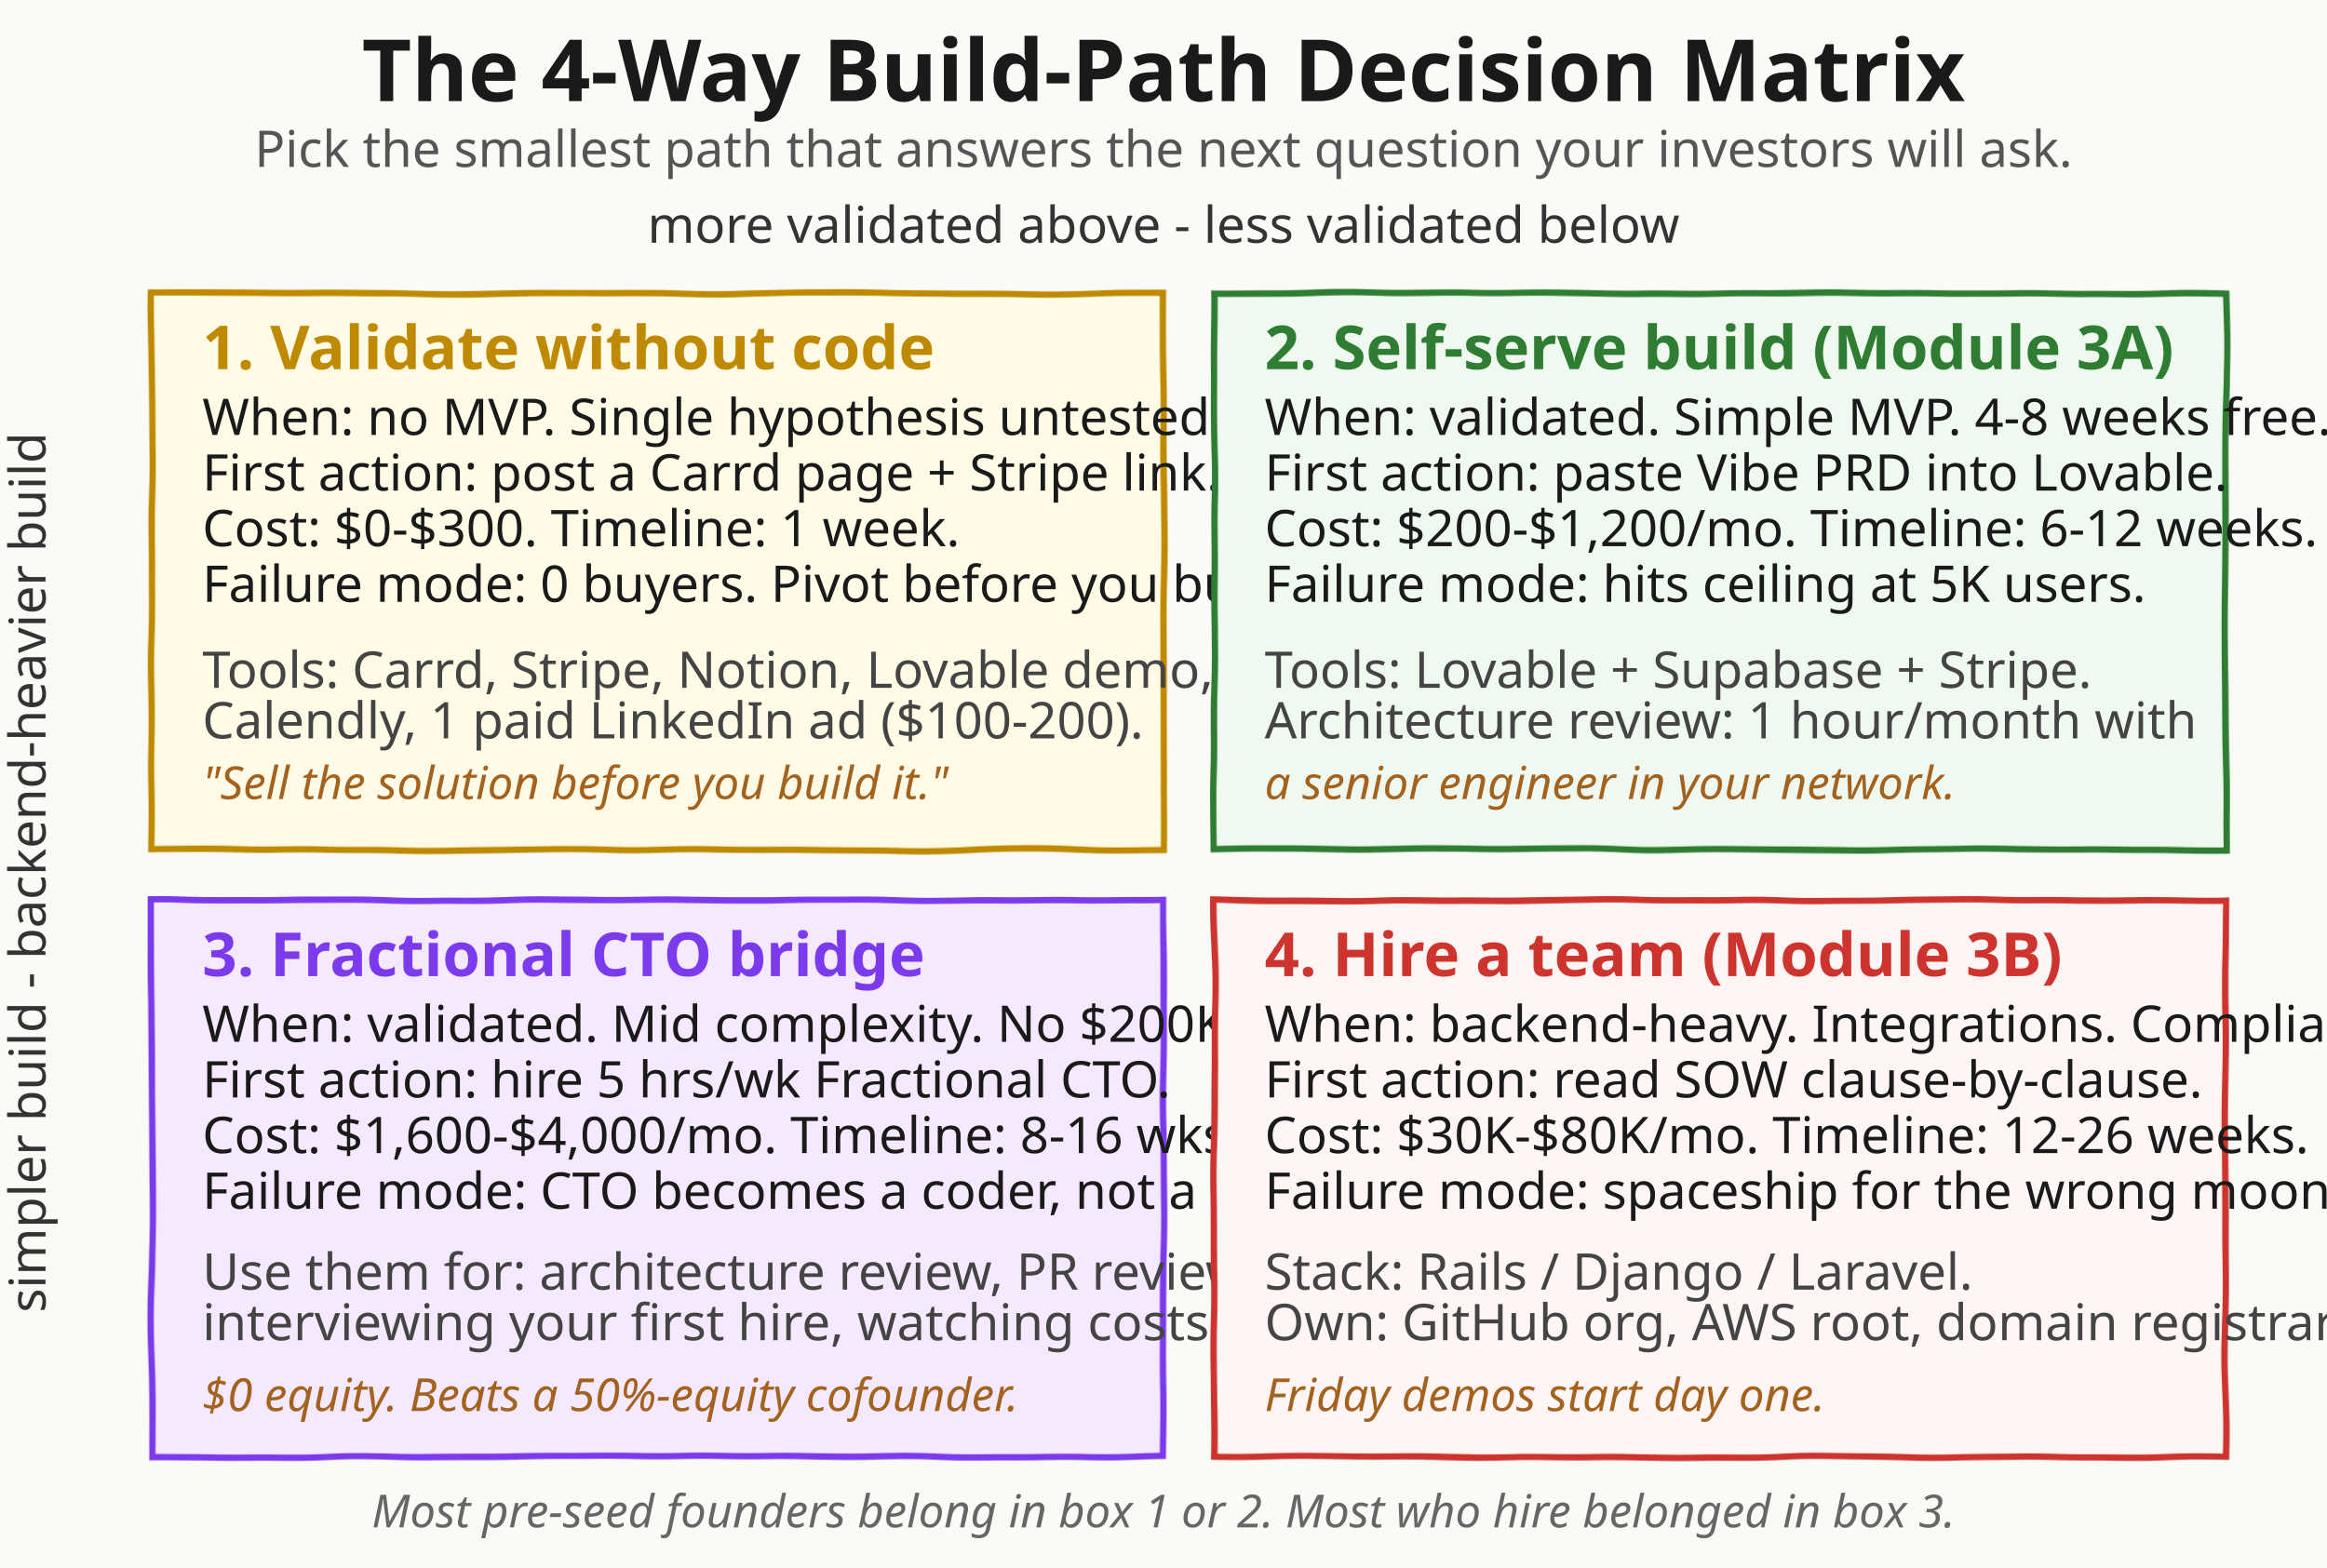
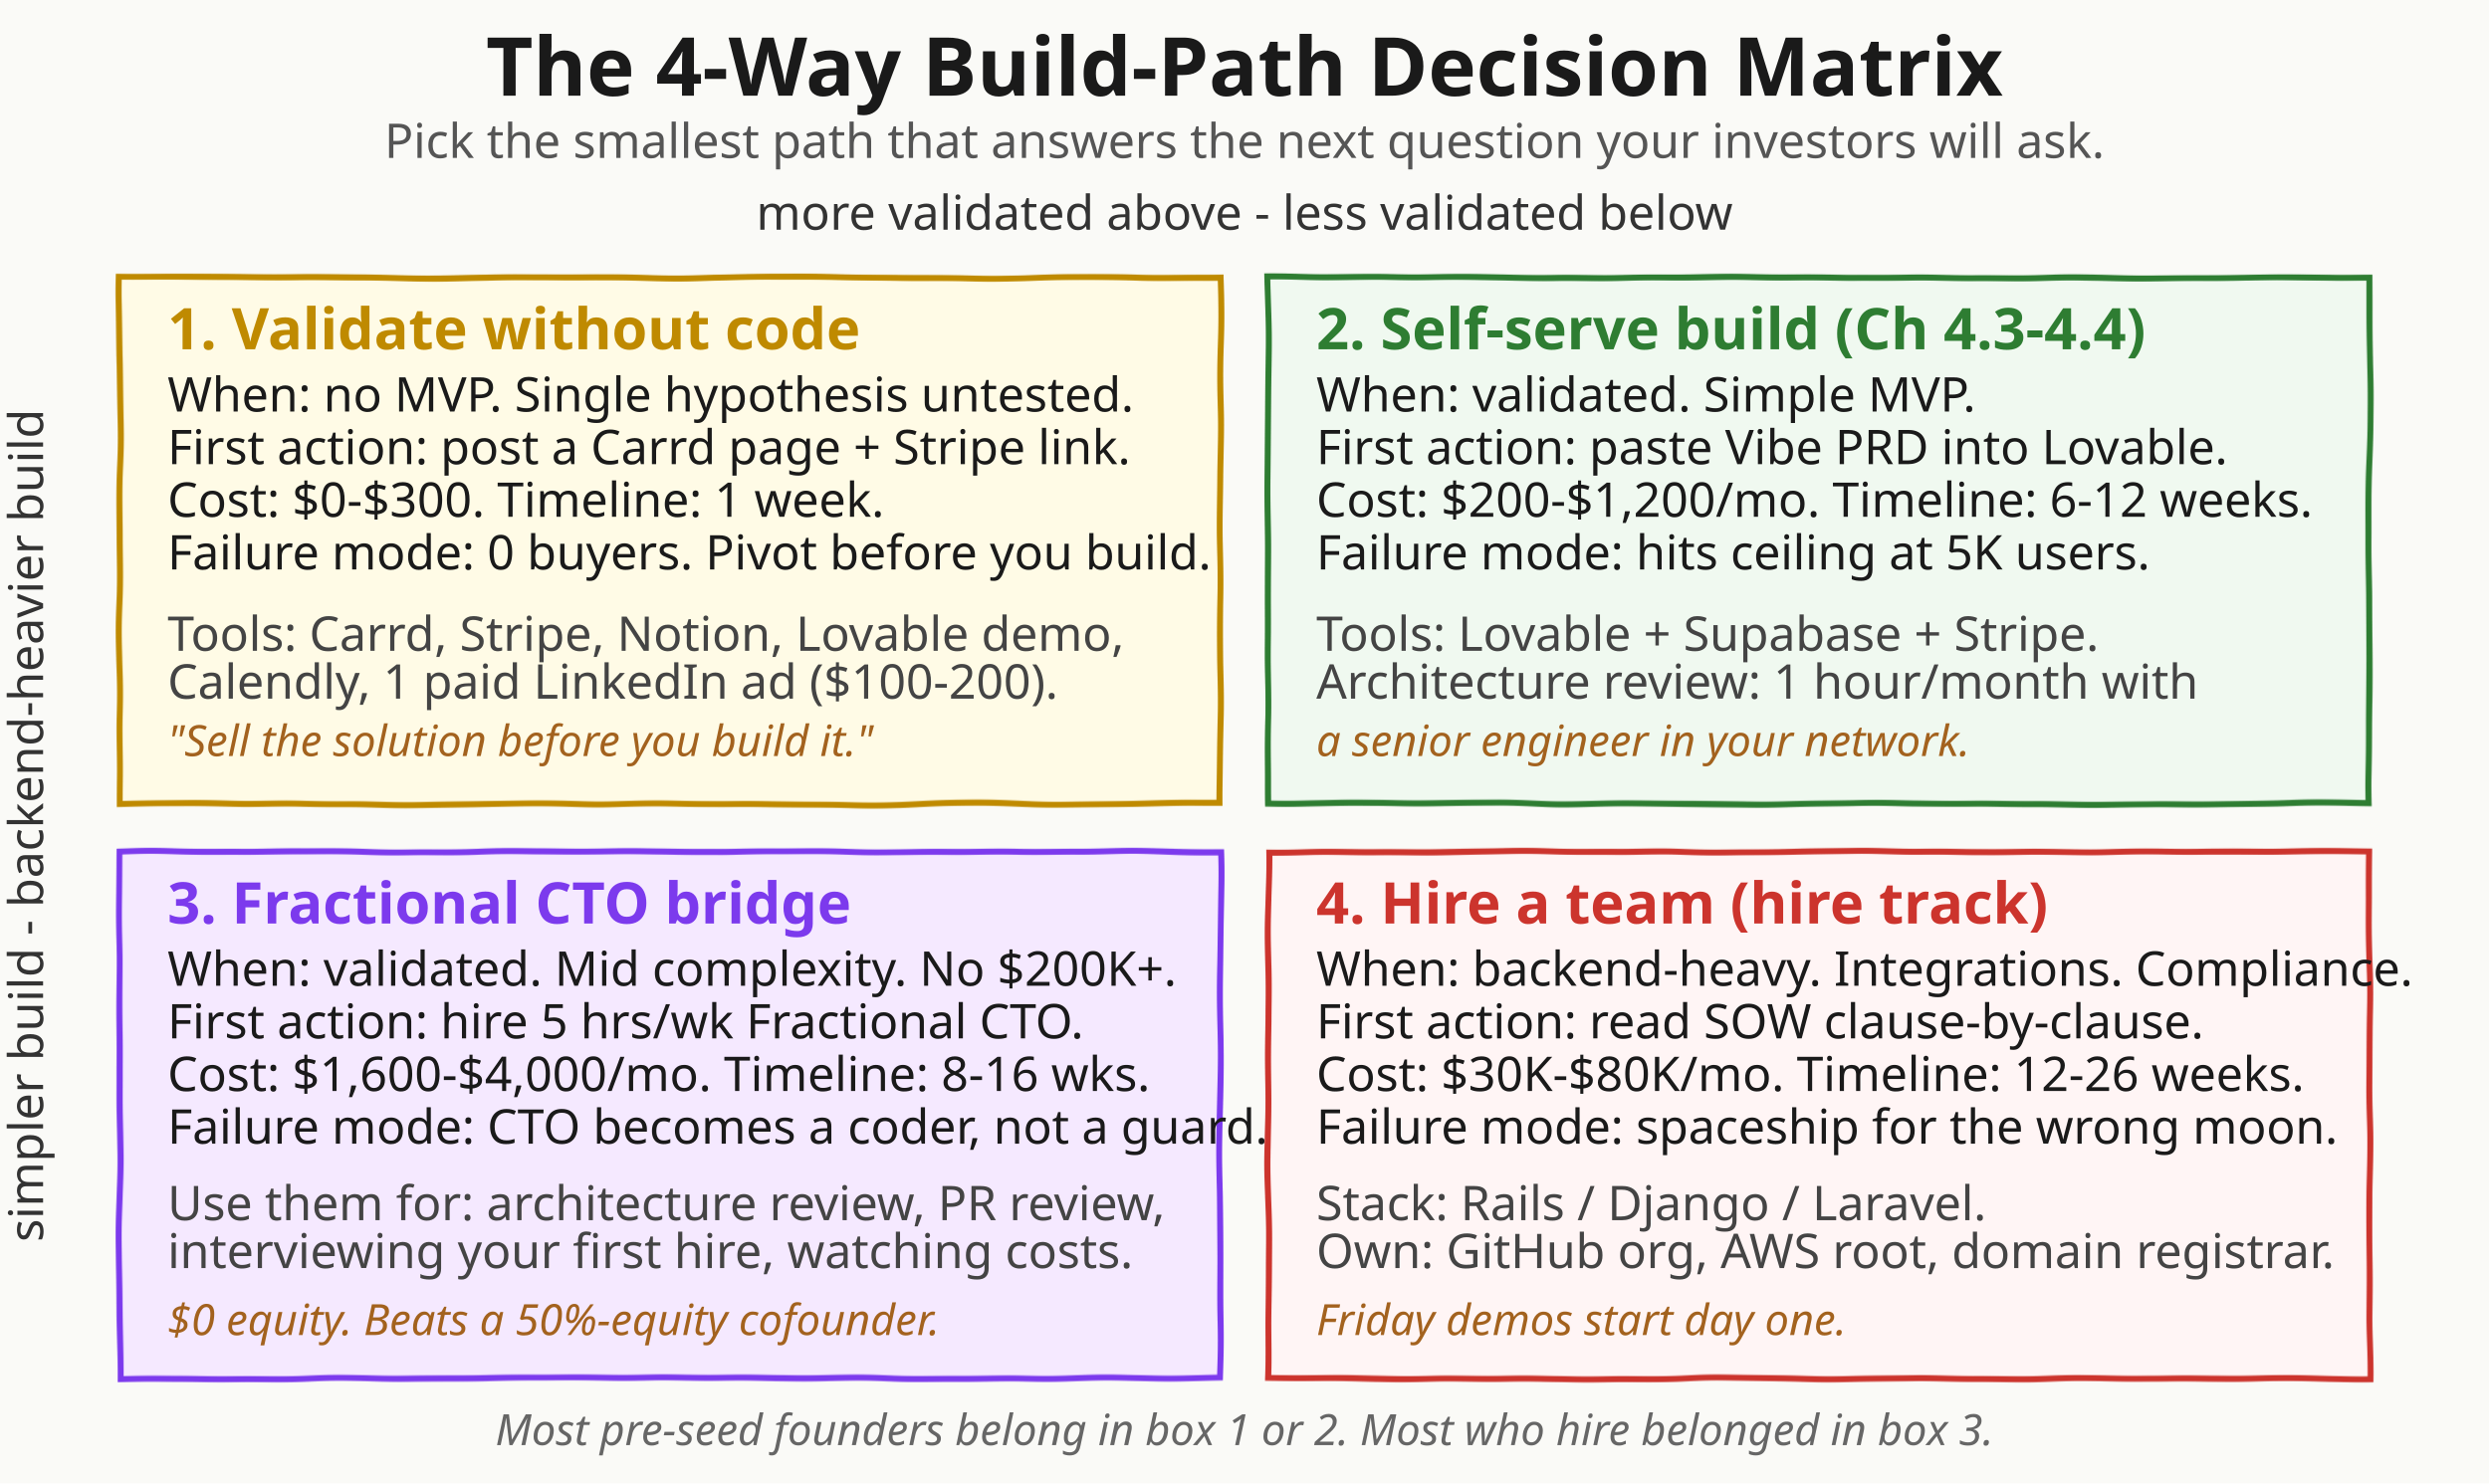
- <svg xmlns="http://www.w3.org/2000/svg" viewBox="0 0 920 620" font-family="&quot;Segoe UI&quot;, system-ui, -apple-system, sans-serif">
+ <svg xmlns="http://www.w3.org/2000/svg" viewBox="0 0 1040 620" font-family="&quot;Segoe UI&quot;, system-ui, -apple-system, sans-serif">
  <defs>
    <filter id="rough" x="-2%" y="-2%" width="104%" height="104%">
      <feTurbulence type="fractalNoise" baseFrequency="0.02" numOctaves="2" seed="3" />
      <feDisplacementMap in="SourceGraphic" scale="2" />
    </filter>
  </defs>
-   <rect width="920" height="620" fill="#fafaf7" />
-   <text x="460" y="40" font-size="34" text-anchor="middle" fill="#1a1a1a" font-weight="bold">The 4-Way Build-Path Decision Matrix</text>
-   <text x="460" y="66" font-size="20" text-anchor="middle" fill="#555">Pick the smallest path that answers the next question your investors will ask.</text>
-   <text x="460" y="96" font-size="20" text-anchor="middle" fill="#333">more validated above - less validated below</text>
+   <rect width="1040" height="620" fill="#fafaf7" />
+   <text x="520" y="40" font-size="34" text-anchor="middle" fill="#1a1a1a" font-weight="bold">The 4-Way Build-Path Decision Matrix</text>
+   <text x="520" y="66" font-size="20" text-anchor="middle" fill="#555">Pick the smallest path that answers the next question your investors will ask.</text>
+   <text x="520" y="96" font-size="20" text-anchor="middle" fill="#333">more validated above - less validated below</text>
  <text x="18" y="345" font-size="20" text-anchor="middle" fill="#333" transform="rotate(-90 18 345)">simpler build - backend-heavier build</text>
-   <rect x="60" y="116" width="400" height="220" fill="#fffbe6" stroke="#bf8a00" stroke-width="2.5" filter="url(#rough)" />
-   <text x="80" y="146" font-size="24" fill="#bf8a00" font-weight="bold">1. Validate without code</text>
-   <text x="80" y="172" font-size="20" fill="#1a1a1a">When: no MVP. Single hypothesis untested.</text>
-   <text x="80" y="194" font-size="20" fill="#1a1a1a">First action: post a Carrd page + Stripe link.</text>
-   <text x="80" y="216" font-size="20" fill="#1a1a1a">Cost: $0-$300. Timeline: 1 week.</text>
-   <text x="80" y="238" font-size="20" fill="#1a1a1a">Failure mode: 0 buyers. Pivot before you build.</text>
-   <text x="80" y="272" font-size="20" fill="#444">Tools: Carrd, Stripe, Notion, Lovable demo,</text>
-   <text x="80" y="292" font-size="20" fill="#444">Calendly, 1 paid LinkedIn ad ($100-200).</text>
-   <text x="80" y="316" font-size="18" fill="#a3621e" font-style="italic">"Sell the solution before you build it."</text>
-   <rect x="480" y="116" width="400" height="220" fill="#f0f9f0" stroke="#2e7d32" stroke-width="2.5" filter="url(#rough)" />
-   <text x="500" y="146" font-size="24" fill="#2e7d32" font-weight="bold">2. Self-serve build (Module 3A)</text>
-   <text x="500" y="172" font-size="20" fill="#1a1a1a">When: validated. Simple MVP. 4-8 weeks free.</text>
-   <text x="500" y="194" font-size="20" fill="#1a1a1a">First action: paste Vibe PRD into Lovable.</text>
-   <text x="500" y="216" font-size="20" fill="#1a1a1a">Cost: $200-$1,200/mo. Timeline: 6-12 weeks.</text>
-   <text x="500" y="238" font-size="20" fill="#1a1a1a">Failure mode: hits ceiling at 5K users.</text>
-   <text x="500" y="272" font-size="20" fill="#444">Tools: Lovable + Supabase + Stripe.</text>
-   <text x="500" y="292" font-size="20" fill="#444">Architecture review: 1 hour/month with</text>
-   <text x="500" y="316" font-size="18" fill="#a3621e" font-style="italic">a senior engineer in your network.</text>
-   <rect x="60" y="356" width="400" height="220" fill="#f5e9ff" stroke="#7c3aed" stroke-width="2.5" filter="url(#rough)" />
-   <text x="80" y="386" font-size="24" fill="#7c3aed" font-weight="bold">3. Fractional CTO bridge</text>
-   <text x="80" y="412" font-size="20" fill="#1a1a1a">When: validated. Mid complexity. No $200K+.</text>
-   <text x="80" y="434" font-size="20" fill="#1a1a1a">First action: hire 5 hrs/wk Fractional CTO.</text>
-   <text x="80" y="456" font-size="20" fill="#1a1a1a">Cost: $1,600-$4,000/mo. Timeline: 8-16 wks.</text>
-   <text x="80" y="478" font-size="20" fill="#1a1a1a">Failure mode: CTO becomes a coder, not a guard.</text>
-   <text x="80" y="510" font-size="20" fill="#444">Use them for: architecture review, PR review,</text>
-   <text x="80" y="530" font-size="20" fill="#444">interviewing your first hire, watching costs.</text>
-   <text x="80" y="558" font-size="18" fill="#a3621e" font-style="italic">$0 equity. Beats a 50%-equity cofounder.</text>
-   <rect x="480" y="356" width="400" height="220" fill="#fff5f5" stroke="#cc342d" stroke-width="2.5" filter="url(#rough)" />
-   <text x="500" y="386" font-size="24" fill="#cc342d" font-weight="bold">4. Hire a team (Module 3B)</text>
-   <text x="500" y="412" font-size="20" fill="#1a1a1a">When: backend-heavy. Integrations. Compliance.</text>
-   <text x="500" y="434" font-size="20" fill="#1a1a1a">First action: read SOW clause-by-clause.</text>
-   <text x="500" y="456" font-size="20" fill="#1a1a1a">Cost: $30K-$80K/mo. Timeline: 12-26 weeks.</text>
-   <text x="500" y="478" font-size="20" fill="#1a1a1a">Failure mode: spaceship for the wrong moon.</text>
-   <text x="500" y="510" font-size="20" fill="#444">Stack: Rails / Django / Laravel.</text>
-   <text x="500" y="530" font-size="20" fill="#444">Own: GitHub org, AWS root, domain registrar.</text>
-   <text x="500" y="558" font-size="18" fill="#a3621e" font-style="italic">Friday demos start day one.</text>
-   <text x="460" y="604" font-size="18" text-anchor="middle" fill="#666" font-style="italic">Most pre-seed founders belong in box 1 or 2. Most who hire belonged in box 3.</text>
+   <rect x="50" y="116" width="460" height="220" fill="#fffbe6" stroke="#bf8a00" stroke-width="2.5" filter="url(#rough)" />
+   <text x="70" y="146" font-size="24" fill="#bf8a00" font-weight="bold">1. Validate without code</text>
+   <text x="70" y="172" font-size="20" fill="#1a1a1a">When: no MVP. Single hypothesis untested.</text>
+   <text x="70" y="194" font-size="20" fill="#1a1a1a">First action: post a Carrd page + Stripe link.</text>
+   <text x="70" y="216" font-size="20" fill="#1a1a1a">Cost: $0-$300. Timeline: 1 week.</text>
+   <text x="70" y="238" font-size="20" fill="#1a1a1a">Failure mode: 0 buyers. Pivot before you build.</text>
+   <text x="70" y="272" font-size="20" fill="#444">Tools: Carrd, Stripe, Notion, Lovable demo,</text>
+   <text x="70" y="292" font-size="20" fill="#444">Calendly, 1 paid LinkedIn ad ($100-200).</text>
+   <text x="70" y="316" font-size="18" fill="#a3621e" font-style="italic">"Sell the solution before you build it."</text>
+   <rect x="530" y="116" width="460" height="220" fill="#f0f9f0" stroke="#2e7d32" stroke-width="2.5" filter="url(#rough)" />
+   <text x="550" y="146" font-size="24" fill="#2e7d32" font-weight="bold">2. Self-serve build (Ch 4.3-4.4)</text>
+   <text x="550" y="172" font-size="20" fill="#1a1a1a">When: validated. Simple MVP.</text>
+   <text x="550" y="194" font-size="20" fill="#1a1a1a">First action: paste Vibe PRD into Lovable.</text>
+   <text x="550" y="216" font-size="20" fill="#1a1a1a">Cost: $200-$1,200/mo. Timeline: 6-12 weeks.</text>
+   <text x="550" y="238" font-size="20" fill="#1a1a1a">Failure mode: hits ceiling at 5K users.</text>
+   <text x="550" y="272" font-size="20" fill="#444">Tools: Lovable + Supabase + Stripe.</text>
+   <text x="550" y="292" font-size="20" fill="#444">Architecture review: 1 hour/month with</text>
+   <text x="550" y="316" font-size="18" fill="#a3621e" font-style="italic">a senior engineer in your network.</text>
+   <rect x="50" y="356" width="460" height="220" fill="#f5e9ff" stroke="#7c3aed" stroke-width="2.5" filter="url(#rough)" />
+   <text x="70" y="386" font-size="24" fill="#7c3aed" font-weight="bold">3. Fractional CTO bridge</text>
+   <text x="70" y="412" font-size="20" fill="#1a1a1a">When: validated. Mid complexity. No $200K+.</text>
+   <text x="70" y="434" font-size="20" fill="#1a1a1a">First action: hire 5 hrs/wk Fractional CTO.</text>
+   <text x="70" y="456" font-size="20" fill="#1a1a1a">Cost: $1,600-$4,000/mo. Timeline: 8-16 wks.</text>
+   <text x="70" y="478" font-size="20" fill="#1a1a1a">Failure mode: CTO becomes a coder, not a guard.</text>
+   <text x="70" y="510" font-size="20" fill="#444">Use them for: architecture review, PR review,</text>
+   <text x="70" y="530" font-size="20" fill="#444">interviewing your first hire, watching costs.</text>
+   <text x="70" y="558" font-size="18" fill="#a3621e" font-style="italic">$0 equity. Beats a 50%-equity cofounder.</text>
+   <rect x="530" y="356" width="460" height="220" fill="#fff5f5" stroke="#cc342d" stroke-width="2.5" filter="url(#rough)" />
+   <text x="550" y="386" font-size="24" fill="#cc342d" font-weight="bold">4. Hire a team (hire track)</text>
+   <text x="550" y="412" font-size="20" fill="#1a1a1a">When: backend-heavy. Integrations. Compliance.</text>
+   <text x="550" y="434" font-size="20" fill="#1a1a1a">First action: read SOW clause-by-clause.</text>
+   <text x="550" y="456" font-size="20" fill="#1a1a1a">Cost: $30K-$80K/mo. Timeline: 12-26 weeks.</text>
+   <text x="550" y="478" font-size="20" fill="#1a1a1a">Failure mode: spaceship for the wrong moon.</text>
+   <text x="550" y="510" font-size="20" fill="#444">Stack: Rails / Django / Laravel.</text>
+   <text x="550" y="530" font-size="20" fill="#444">Own: GitHub org, AWS root, domain registrar.</text>
+   <text x="550" y="558" font-size="18" fill="#a3621e" font-style="italic">Friday demos start day one.</text>
+   <text x="520" y="604" font-size="18" text-anchor="middle" fill="#666" font-style="italic">Most pre-seed founders belong in box 1 or 2. Most who hire belonged in box 3.</text>
</svg>
